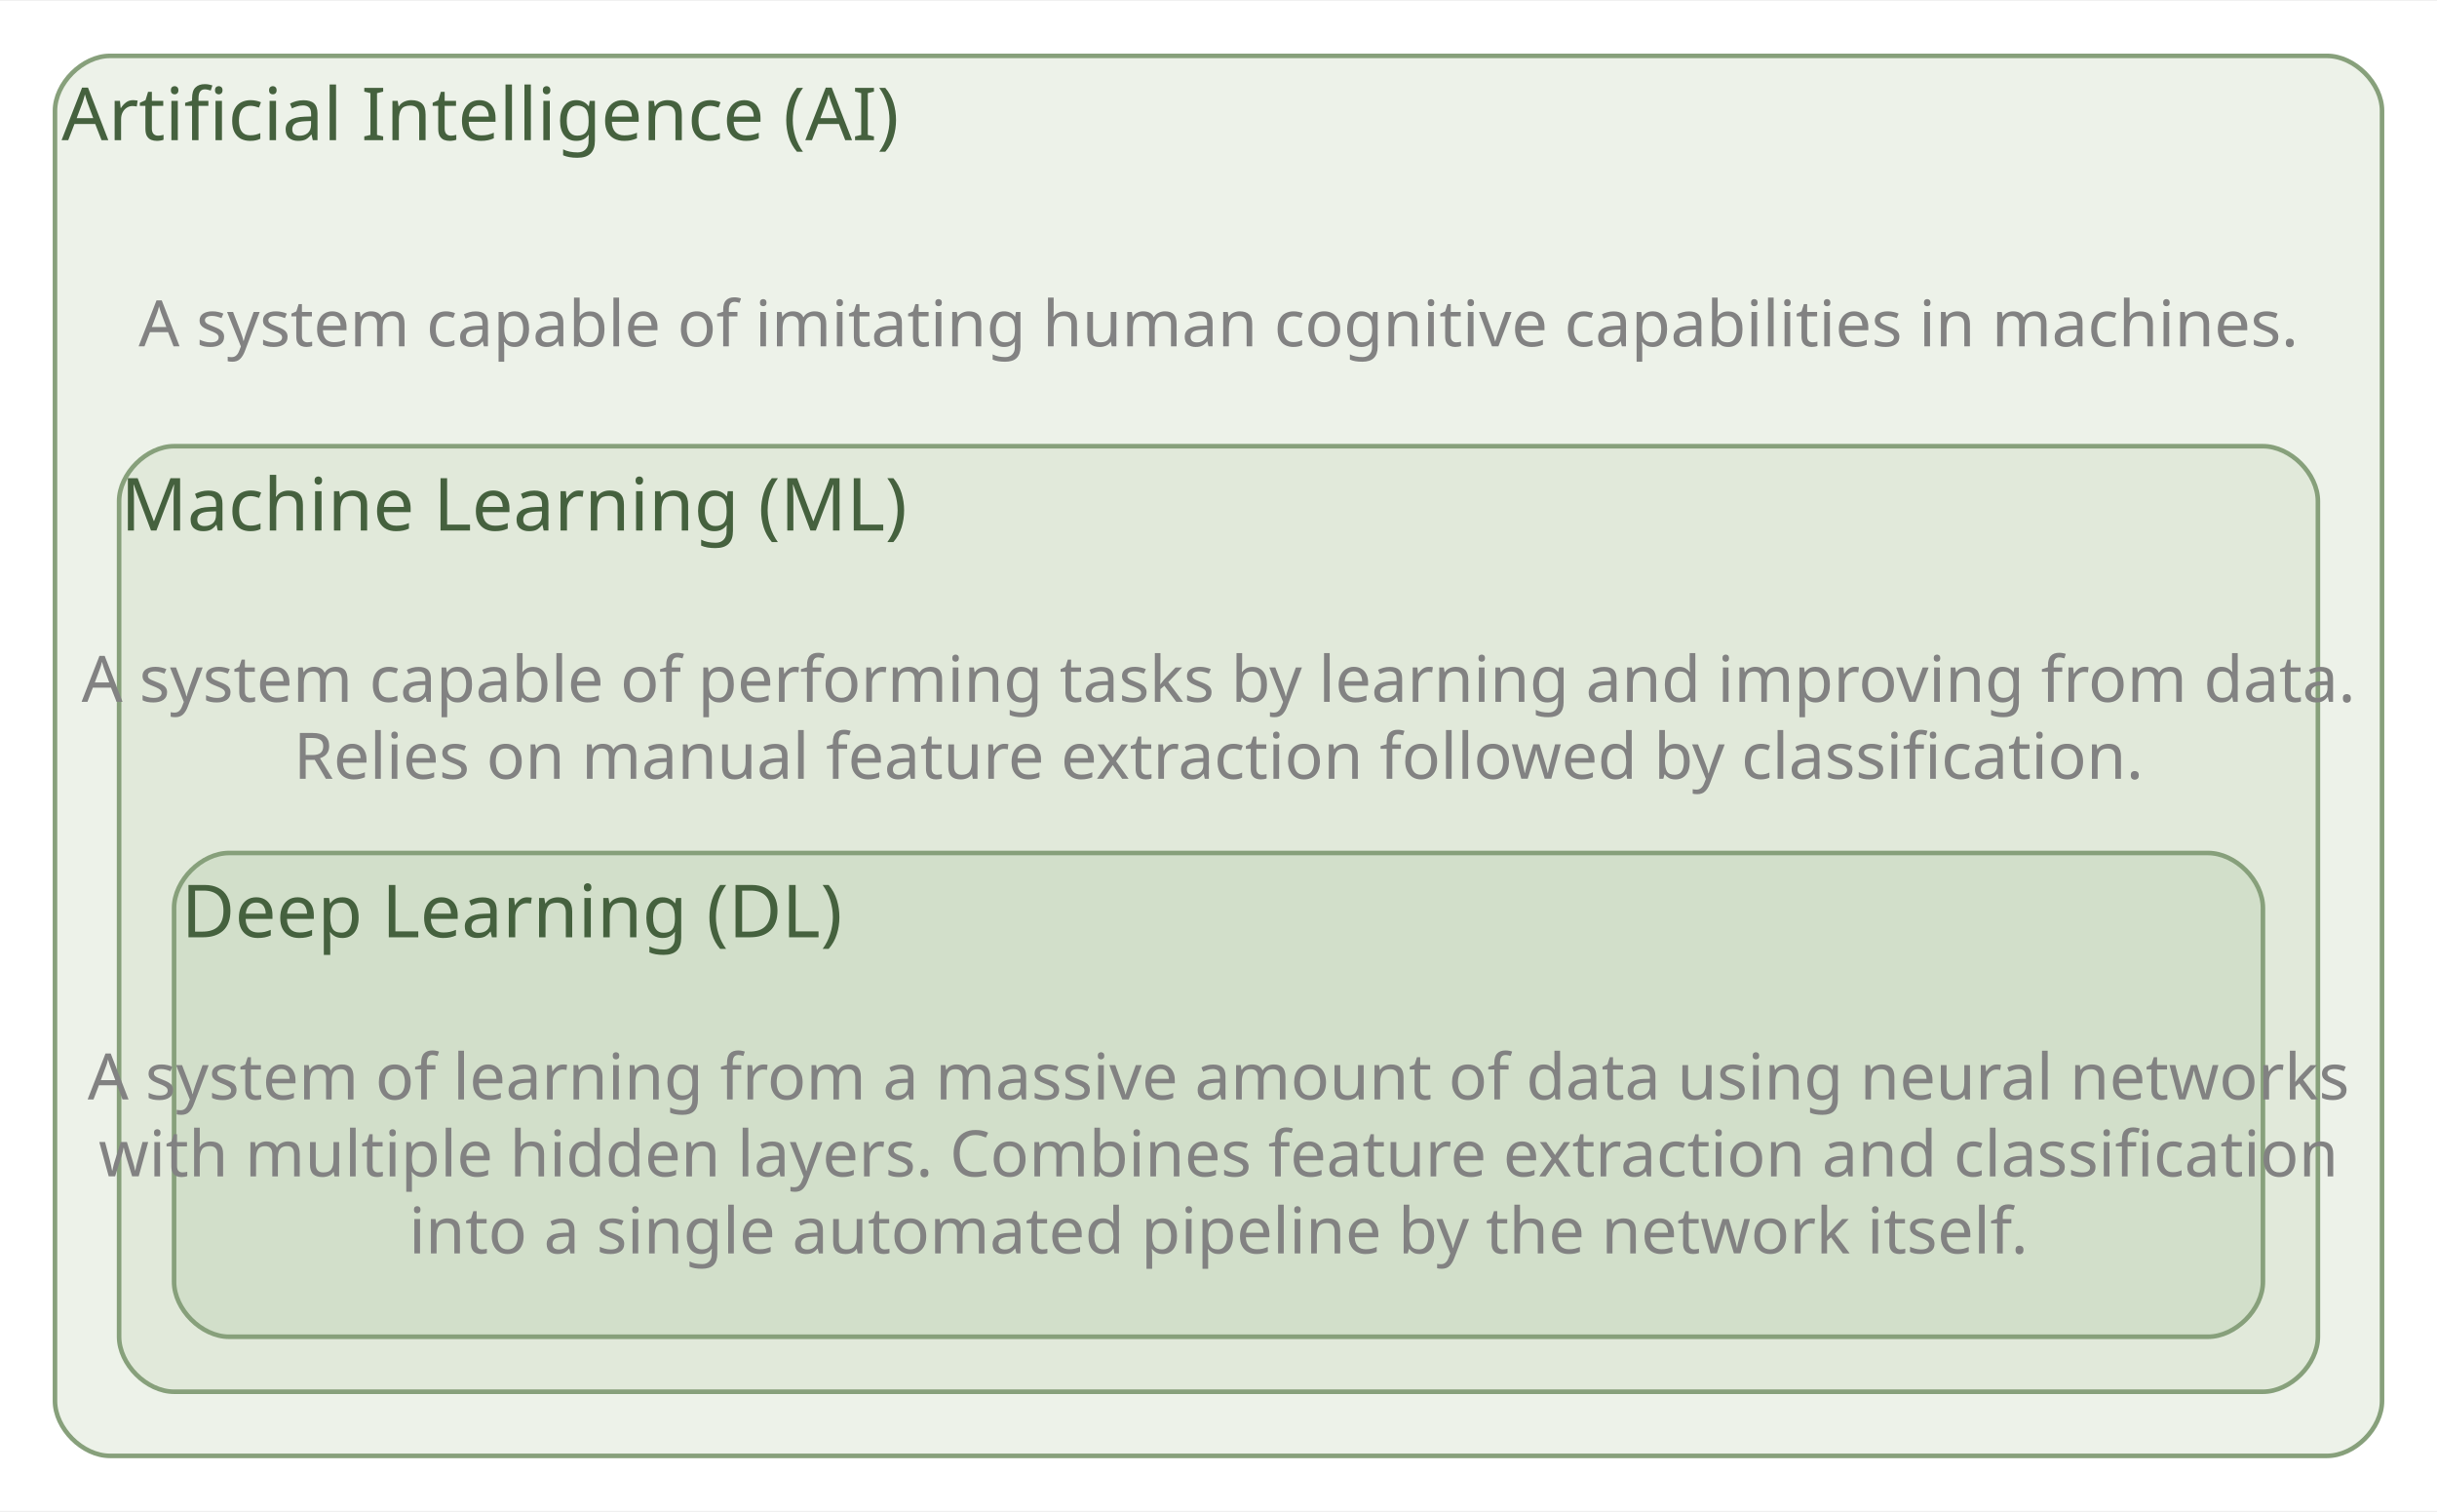
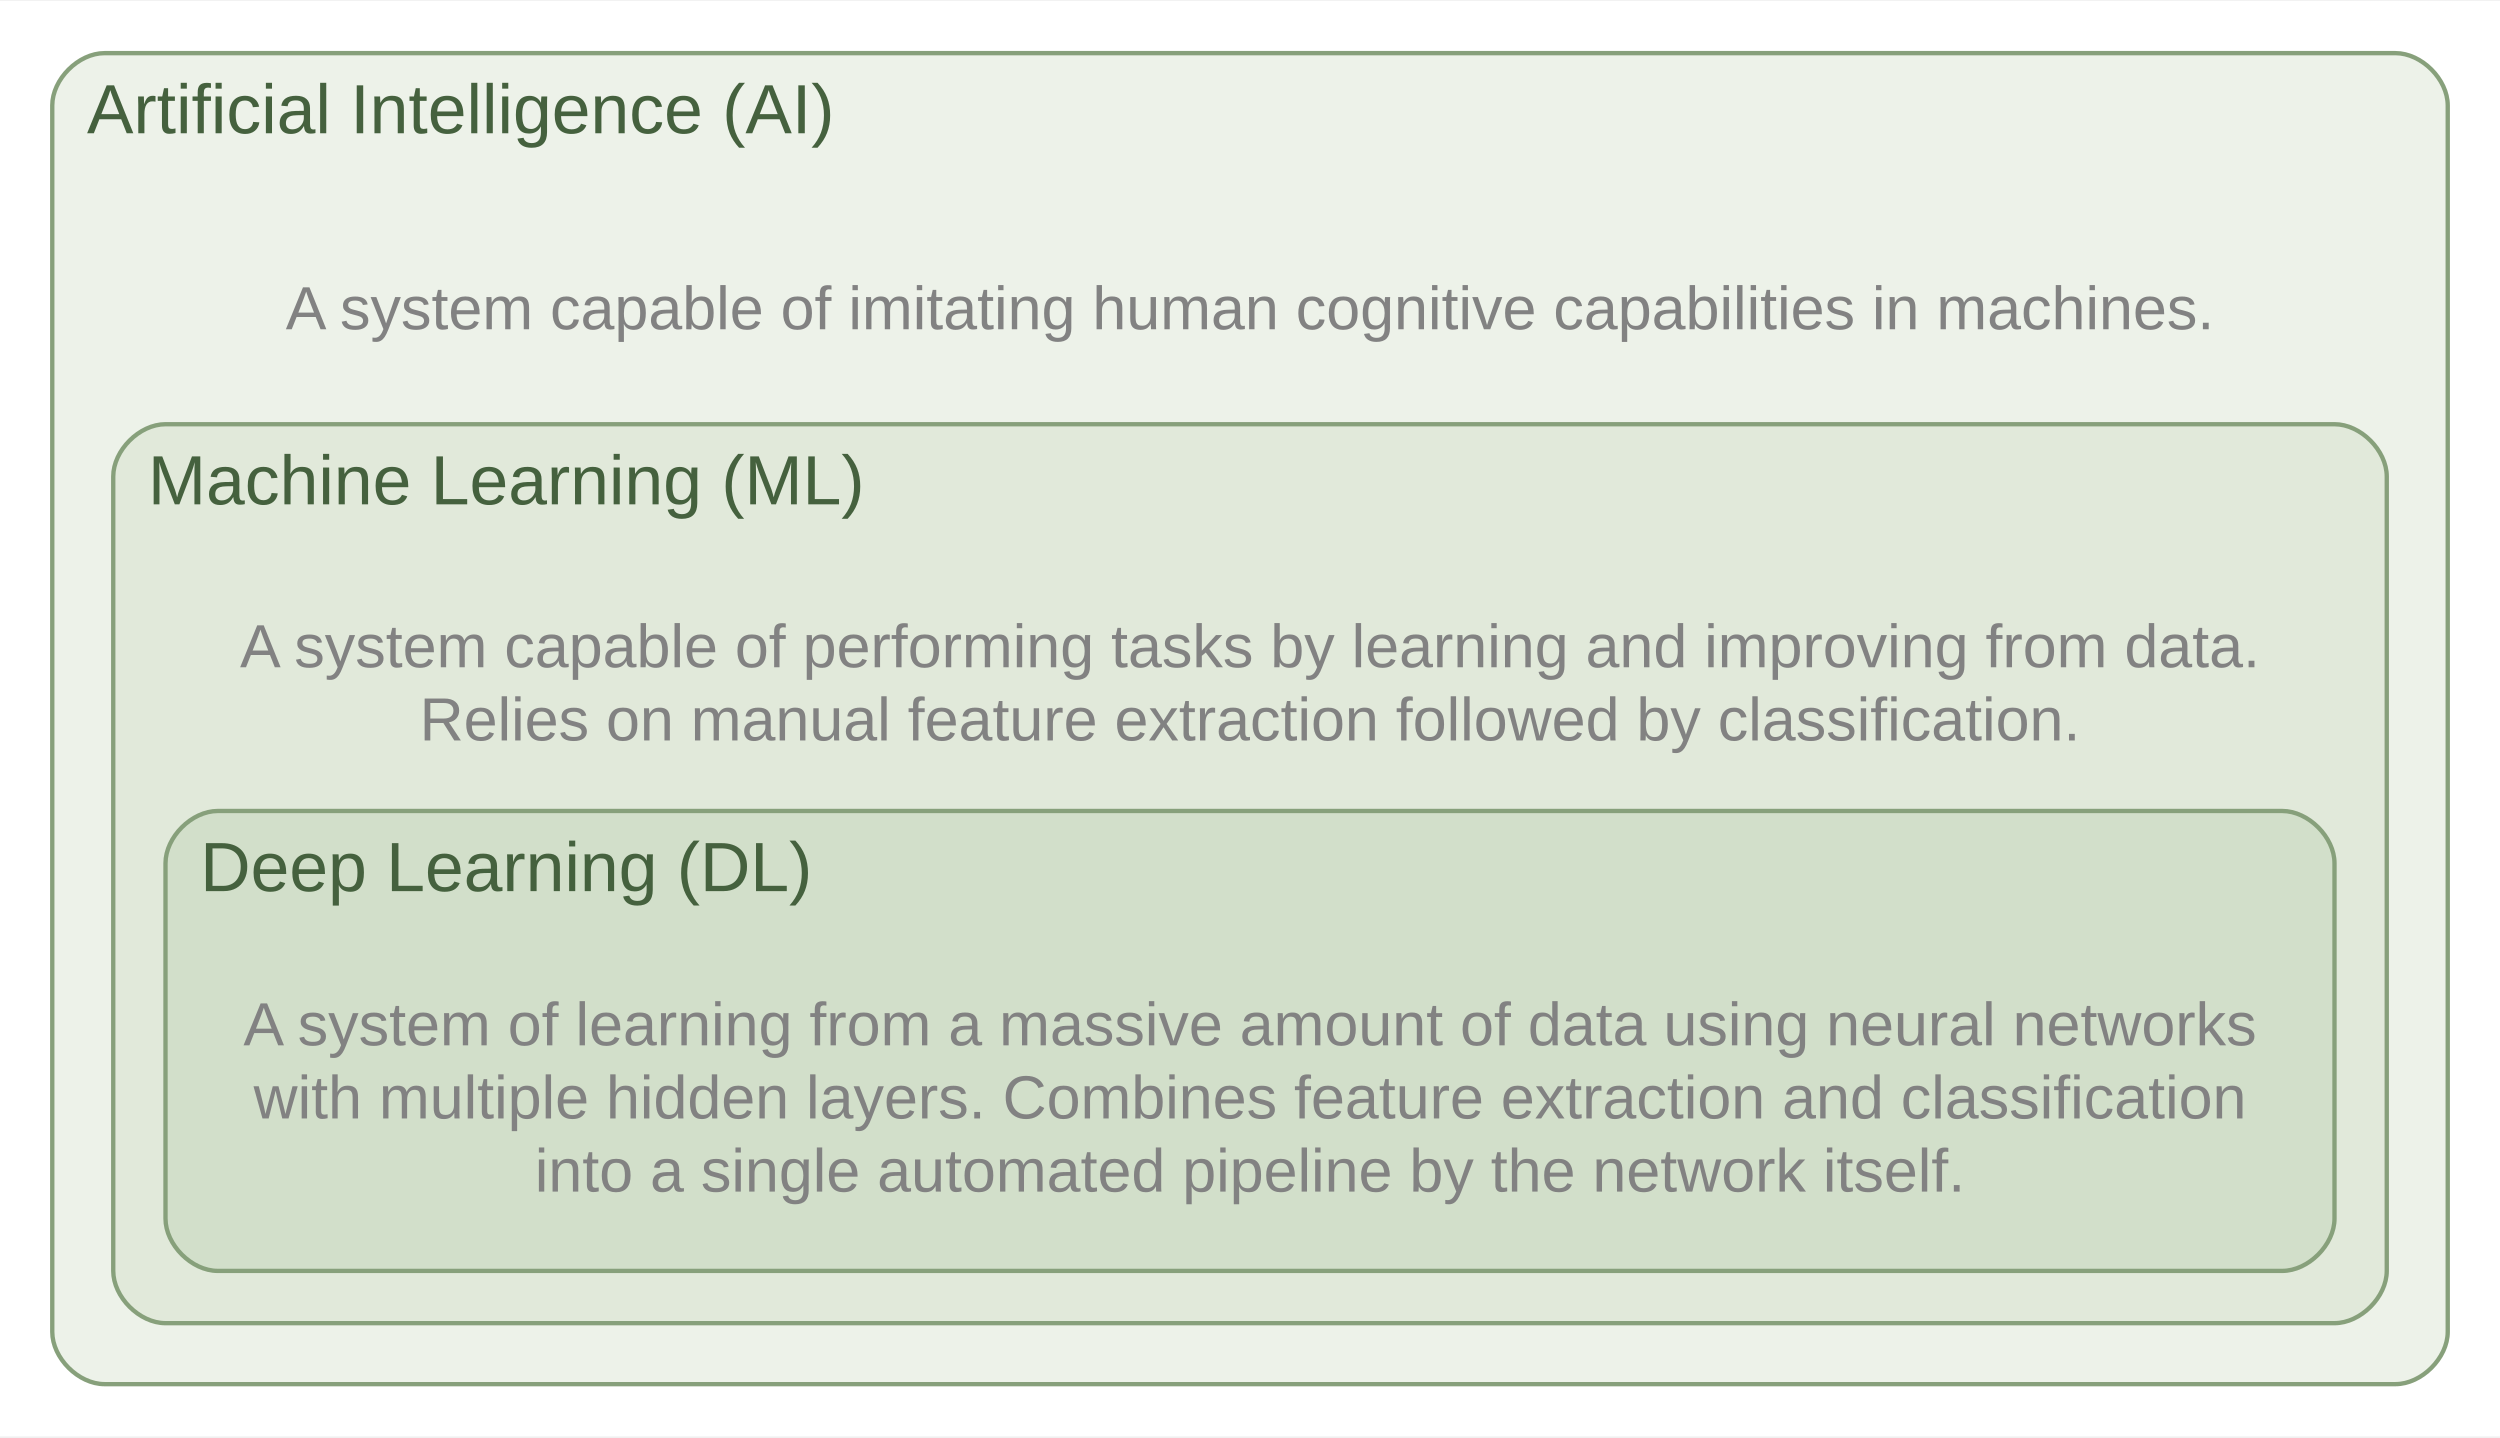
- <svg xmlns="http://www.w3.org/2000/svg" width="532pt" height="330pt" viewBox="0.00 0.00 532.00 329.60">
+ <svg xmlns="http://www.w3.org/2000/svg" width="574pt" height="330pt" viewBox="0.00 0.00 574.00 329.60">
  <g id="graph0" class="graph" transform="scale(1 1) rotate(0) translate(4 325.6)">
-     <polygon fill="#ffffff" stroke="transparent" points="-4,4 -4,-325.6 528,-325.6 528,4 -4,4" />
+     <polygon fill="#ffffff" stroke="transparent" points="-4,4 -4,-325.6 570,-325.6 570,4 -4,4" />
    <g id="clust1" class="cluster">
-       <path fill="#edf2e9" stroke="#87a07b" d="M20,-8C20,-8 504,-8 504,-8 510,-8 516,-14 516,-20 516,-20 516,-301.6 516,-301.6 516,-307.6 510,-313.6 504,-313.6 504,-313.6 20,-313.6 20,-313.6 14,-313.6 8,-307.6 8,-301.6 8,-301.6 8,-20 8,-20 8,-14 14,-8 20,-8" />
-       <text text-anchor="middle" x="100.846" y="-295.2" font-family="Plus Jakarta Sans" font-size="16.00" fill="#45613e">Artificial Intelligence (AI)</text>
+       <path fill="#edf2e9" stroke="#87a07b" d="M20,-8C20,-8 546,-8 546,-8 552,-8 558,-14 558,-20 558,-20 558,-301.6 558,-301.6 558,-307.6 552,-313.6 546,-313.6 546,-313.6 20,-313.6 20,-313.6 14,-313.6 8,-307.6 8,-301.6 8,-301.6 8,-20 8,-20 8,-14 14,-8 20,-8" />
+       <text text-anchor="middle" x="101.779" y="-295.2" font-family="Arial" font-size="16.00" fill="#45613e">Artificial Intelligence (AI)</text>
    </g>
    <g id="clust2" class="cluster">
-       <path fill="#e1e9da" stroke="#87a07b" d="M34,-22C34,-22 490,-22 490,-22 496,-22 502,-28 502,-34 502,-34 502,-216.4 502,-216.4 502,-222.4 496,-228.4 490,-228.4 490,-228.4 34,-228.4 34,-228.4 28,-228.4 22,-222.4 22,-216.4 22,-216.4 22,-34 22,-34 22,-28 28,-22 34,-22" />
-       <text text-anchor="middle" x="108.189" y="-210" font-family="Plus Jakarta Sans" font-size="16.00" fill="#45613e">Machine Learning (ML)</text>
+       <path fill="#e1e9da" stroke="#87a07b" d="M34,-22C34,-22 532,-22 532,-22 538,-22 544,-28 544,-34 544,-34 544,-216.4 544,-216.4 544,-222.4 538,-228.4 532,-228.4 532,-228.4 34,-228.4 34,-228.4 28,-228.4 22,-222.4 22,-216.4 22,-216.4 22,-34 22,-34 22,-28 28,-22 34,-22" />
+       <text text-anchor="middle" x="112.232" y="-210" font-family="Arial" font-size="16.00" fill="#45613e">Machine Learning (ML)</text>
    </g>
    <g id="clust3" class="cluster">
-       <path fill="#d2dfca" stroke="#87a07b" d="M46,-34C46,-34 478,-34 478,-34 484,-34 490,-40 490,-46 490,-46 490,-127.6 490,-127.6 490,-133.6 484,-139.6 478,-139.6 478,-139.6 46,-139.6 46,-139.6 40,-139.6 34,-133.6 34,-127.6 34,-127.6 34,-46 34,-46 34,-40 40,-34 46,-34" />
-       <text text-anchor="middle" x="107.742" y="-121.2" font-family="Plus Jakarta Sans" font-size="16.00" fill="#45613e">Deep Learning (DL)</text>
+       <path fill="#d2dfca" stroke="#87a07b" d="M46,-34C46,-34 520,-34 520,-34 526,-34 532,-40 532,-46 532,-46 532,-127.6 532,-127.6 532,-133.6 526,-139.6 520,-139.6 520,-139.6 46,-139.6 46,-139.6 40,-139.6 34,-133.6 34,-127.6 34,-127.6 34,-46 34,-46 34,-40 40,-34 46,-34" />
+       <text text-anchor="middle" x="112.234" y="-121.2" font-family="Arial" font-size="16.00" fill="#45613e">Deep Learning (DL)</text>
    </g>
    <g id="node1" class="node">
-       <text text-anchor="middle" x="262" y="-250.2" font-family="Plus Jakarta Sans" font-size="14.00" fill="#828282">A system capable of imitating human cognitive capabilities in machines.</text>
+       <text text-anchor="middle" x="283" y="-250.2" font-family="Arial" font-size="14.00" fill="#828282">A system capable of imitating human cognitive capabilities in machines.</text>
    </g>
    <g id="node2" class="node">
-       <text text-anchor="middle" x="262" y="-172.6" font-family="Plus Jakarta Sans" font-size="14.00" fill="#828282">A system capable of performing tasks by learning and improving from data.</text>
-       <text text-anchor="middle" x="262" y="-155.8" font-family="Plus Jakarta Sans" font-size="14.00" fill="#828282">Relies on manual feature extraction followed by classification.</text>
+       <text text-anchor="middle" x="283" y="-172.6" font-family="Arial" font-size="14.00" fill="#828282">A system capable of performing tasks by learning and improving from data.</text>
+       <text text-anchor="middle" x="283" y="-155.8" font-family="Arial" font-size="14.00" fill="#828282">Relies on manual feature extraction followed by classification.</text>
    </g>
    <g id="node3" class="node">
-       <text text-anchor="middle" x="262" y="-85.8" font-family="Plus Jakarta Sans" font-size="14.00" fill="#828282">A system of learning from a massive amount of data using neural networks</text>
-       <text text-anchor="middle" x="262" y="-69" font-family="Plus Jakarta Sans" font-size="14.00" fill="#828282">with multiple hidden layers. Combines feature extraction and classification</text>
-       <text text-anchor="middle" x="262" y="-52.2" font-family="Plus Jakarta Sans" font-size="14.00" fill="#828282">into a single automated pipeline by the network itself.</text>
+       <text text-anchor="middle" x="283" y="-85.8" font-family="Arial" font-size="14.00" fill="#828282">A system of learning from a massive amount of data using neural networks</text>
+       <text text-anchor="middle" x="283" y="-69" font-family="Arial" font-size="14.00" fill="#828282">with multiple hidden layers. Combines feature extraction and classification</text>
+       <text text-anchor="middle" x="283" y="-52.2" font-family="Arial" font-size="14.00" fill="#828282">into a single automated pipeline by the network itself.</text>
    </g>
  </g>
</svg>
